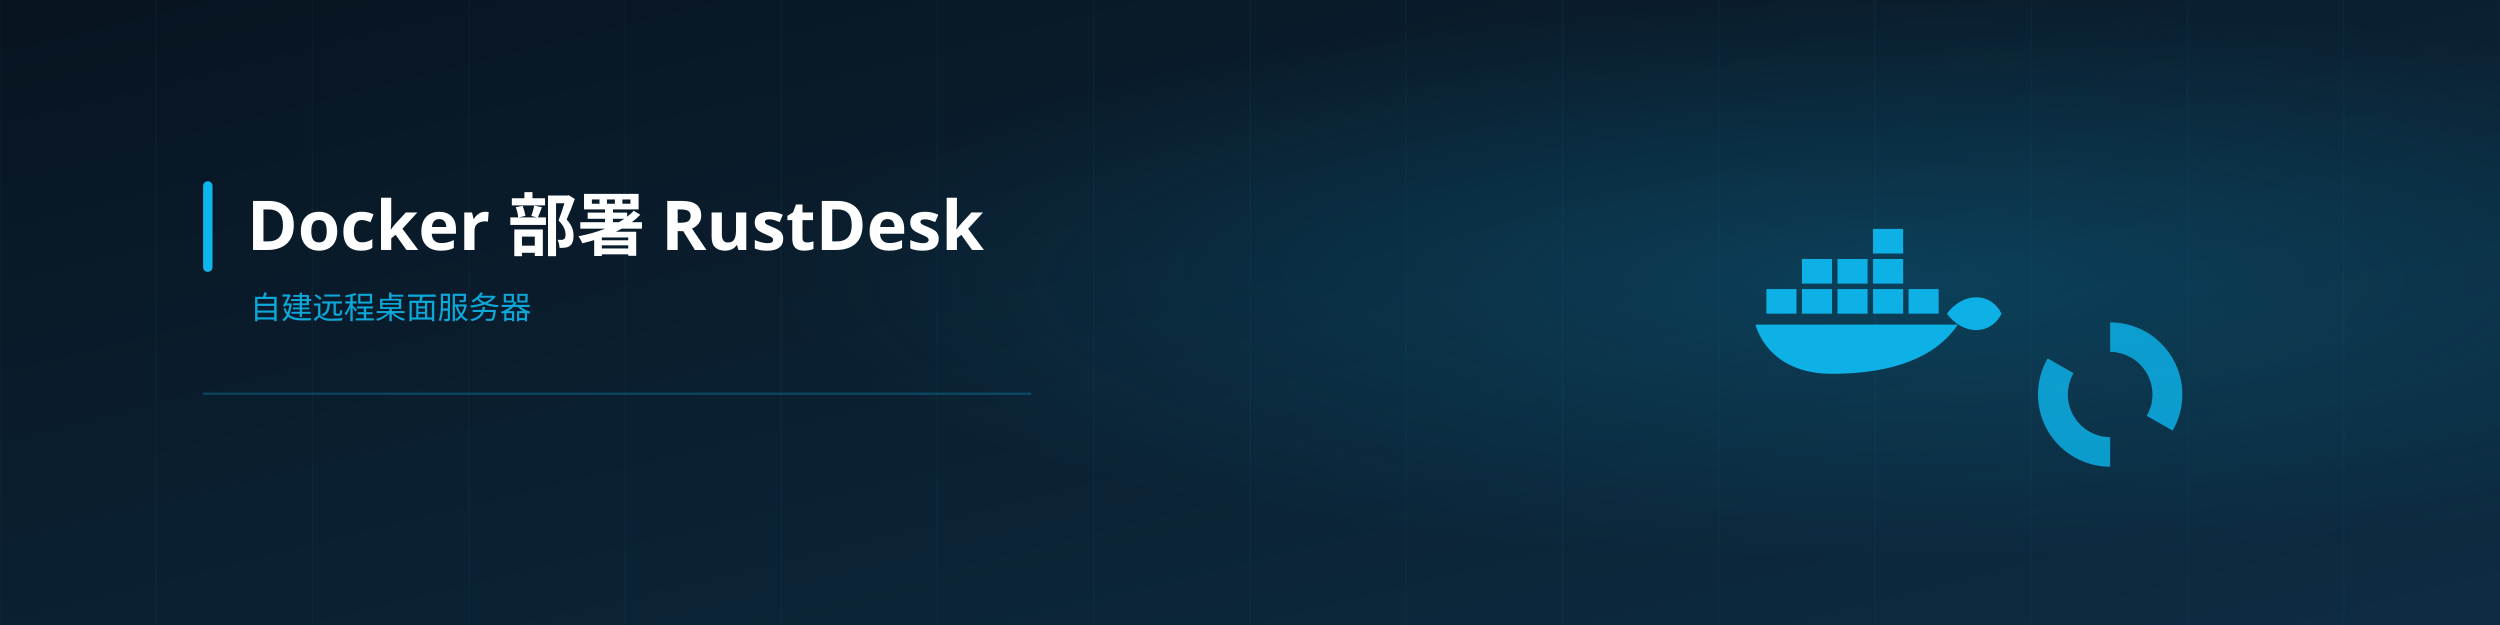
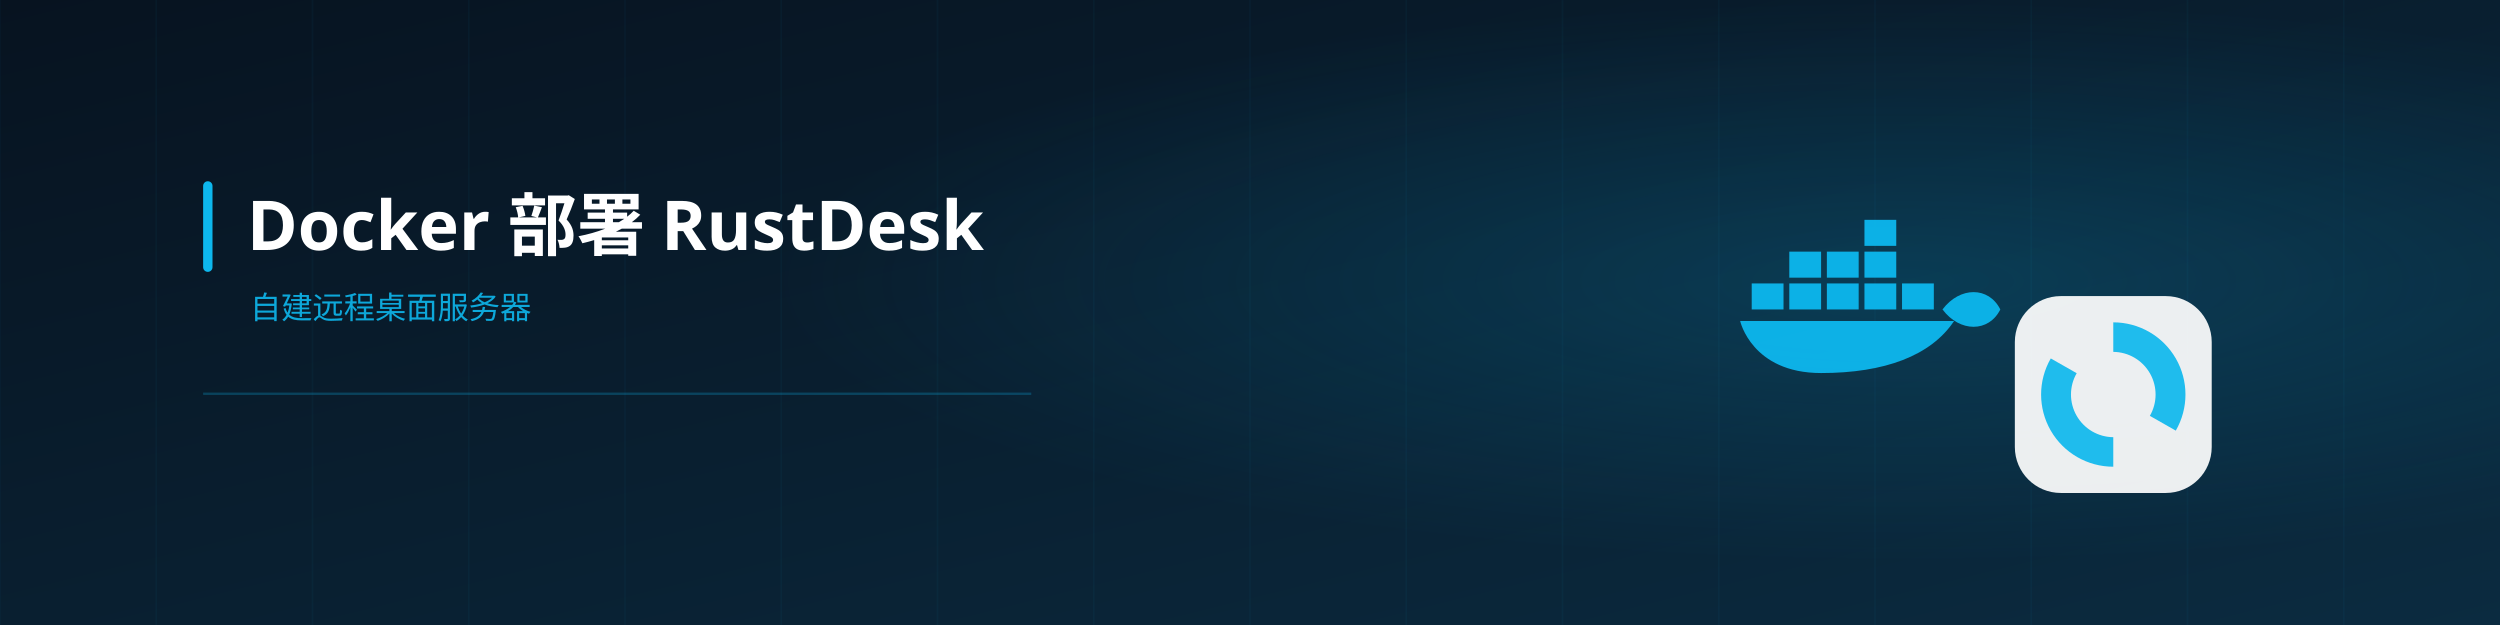
<svg xmlns="http://www.w3.org/2000/svg" width="1600" height="400" viewBox="0 0 1600 400" font-family="Microsoft YaHei, PingFang SC, sans-serif">
  <defs>
    <linearGradient id="bg" x1="0" y1="0" x2="1" y2="1">
-       <stop offset="0%" stop-color="#081420" />
-       <stop offset="100%" stop-color="#0d2c42" />
+       <stop offset="0%" stop-color="#071320" />
+       <stop offset="100%" stop-color="#0b2b40" />
    </linearGradient>
    <radialGradient id="glow" cx="76%" cy="45%" r="45%">
-       <stop offset="0%" stop-color="#0db7ed" stop-opacity="0.20" />
+       <stop offset="0%" stop-color="#0db7ed" stop-opacity="0.18" />
      <stop offset="100%" stop-color="#0db7ed" stop-opacity="0" />
    </radialGradient>
  </defs>
  <rect width="1600" height="400" fill="url(#bg)" />
  <rect width="1600" height="400" fill="url(#glow)" />
-   <g stroke="#0db7ed" stroke-opacity="0.045" stroke-width="1">
+   <g stroke="#0db7ed" stroke-opacity="0.04" stroke-width="1">
    <line x1="0" y1="0" x2="0" y2="400" />
    <line x1="100" y1="0" x2="100" y2="400" />
    <line x1="200" y1="0" x2="200" y2="400" />
    <line x1="300" y1="0" x2="300" y2="400" />
    <line x1="400" y1="0" x2="400" y2="400" />
    <line x1="500" y1="0" x2="500" y2="400" />
    <line x1="600" y1="0" x2="600" y2="400" />
    <line x1="700" y1="0" x2="700" y2="400" />
    <line x1="800" y1="0" x2="800" y2="400" />
    <line x1="900" y1="0" x2="900" y2="400" />
    <line x1="1000" y1="0" x2="1000" y2="400" />
    <line x1="1100" y1="0" x2="1100" y2="400" />
    <line x1="1200" y1="0" x2="1200" y2="400" />
    <line x1="1300" y1="0" x2="1300" y2="400" />
    <line x1="1400" y1="0" x2="1400" y2="400" />
    <line x1="1500" y1="0" x2="1500" y2="400" />
  </g>
-   <g transform="translate(1120.00,130.75) scale(1.75)" opacity="0.95">
+   <g transform="translate(1110.00,124.05) scale(1.85)" opacity="0.95">
    <g fill="#0db7ed">
      <path d="M2 44 C2 44 6 62 30 62 C52 62 68 56 76 44 Z" />
      <path d="M72 40 C78 32 88 32 92 40 C88 48 78 48 72 40 Z" />
      <path d="M6 40 h11 v-9 h-11 z" />
      <path d="M19 40 h11 v-9 h-11 z" />
      <path d="M32 40 h11 v-9 h-11 z" />
      <path d="M45 40 h11 v-9 h-11 z" />
      <path d="M58 40 h11 v-9 h-11 z" />
      <path d="M19 29 h11 v-9 h-11 z" />
      <path d="M32 29 h11 v-9 h-11 z" />
      <path d="M45 29 h11 v-9 h-11 z" />
      <path d="M45 18 h11 v-9 h-11 z" />
    </g>
  </g>
-   <g transform="translate(1298.00,200.00) scale(1.05)" opacity="0.8">
+   <rect x="1289.5" y="189.5" width="126" height="126" rx="29.4" fill="#ffffff" fill-opacity="0.92" />
+   <g transform="translate(1300.00,200.00) scale(1.05)" opacity="0.92">
    <g fill="#0db7ed">
      <path d="M50 6 A44 44 0 0 1 88.1 72 L72.3 63 A26 26 0 0 0 50 24 Z" />
      <path d="M50 94 A44 44 0 0 1 11.9 28 L27.7 37 A26 26 0 0 0 50 76 Z" />
    </g>
  </g>
  <rect x="130" y="116" width="6" height="58" fill="#0db7ed" rx="3" />
  <text x="158" y="160" font-size="44" font-weight="bold" fill="#ffffff">Docker 部署 RustDesk</text>
  <text x="160" y="204" font-size="20" fill="#0db7ed" opacity="0.9">自建远程桌面服务器</text>
  <line x1="130" y1="252" x2="660" y2="252" stroke="#0db7ed" stroke-opacity="0.25" stroke-width="1.5" />
</svg>
